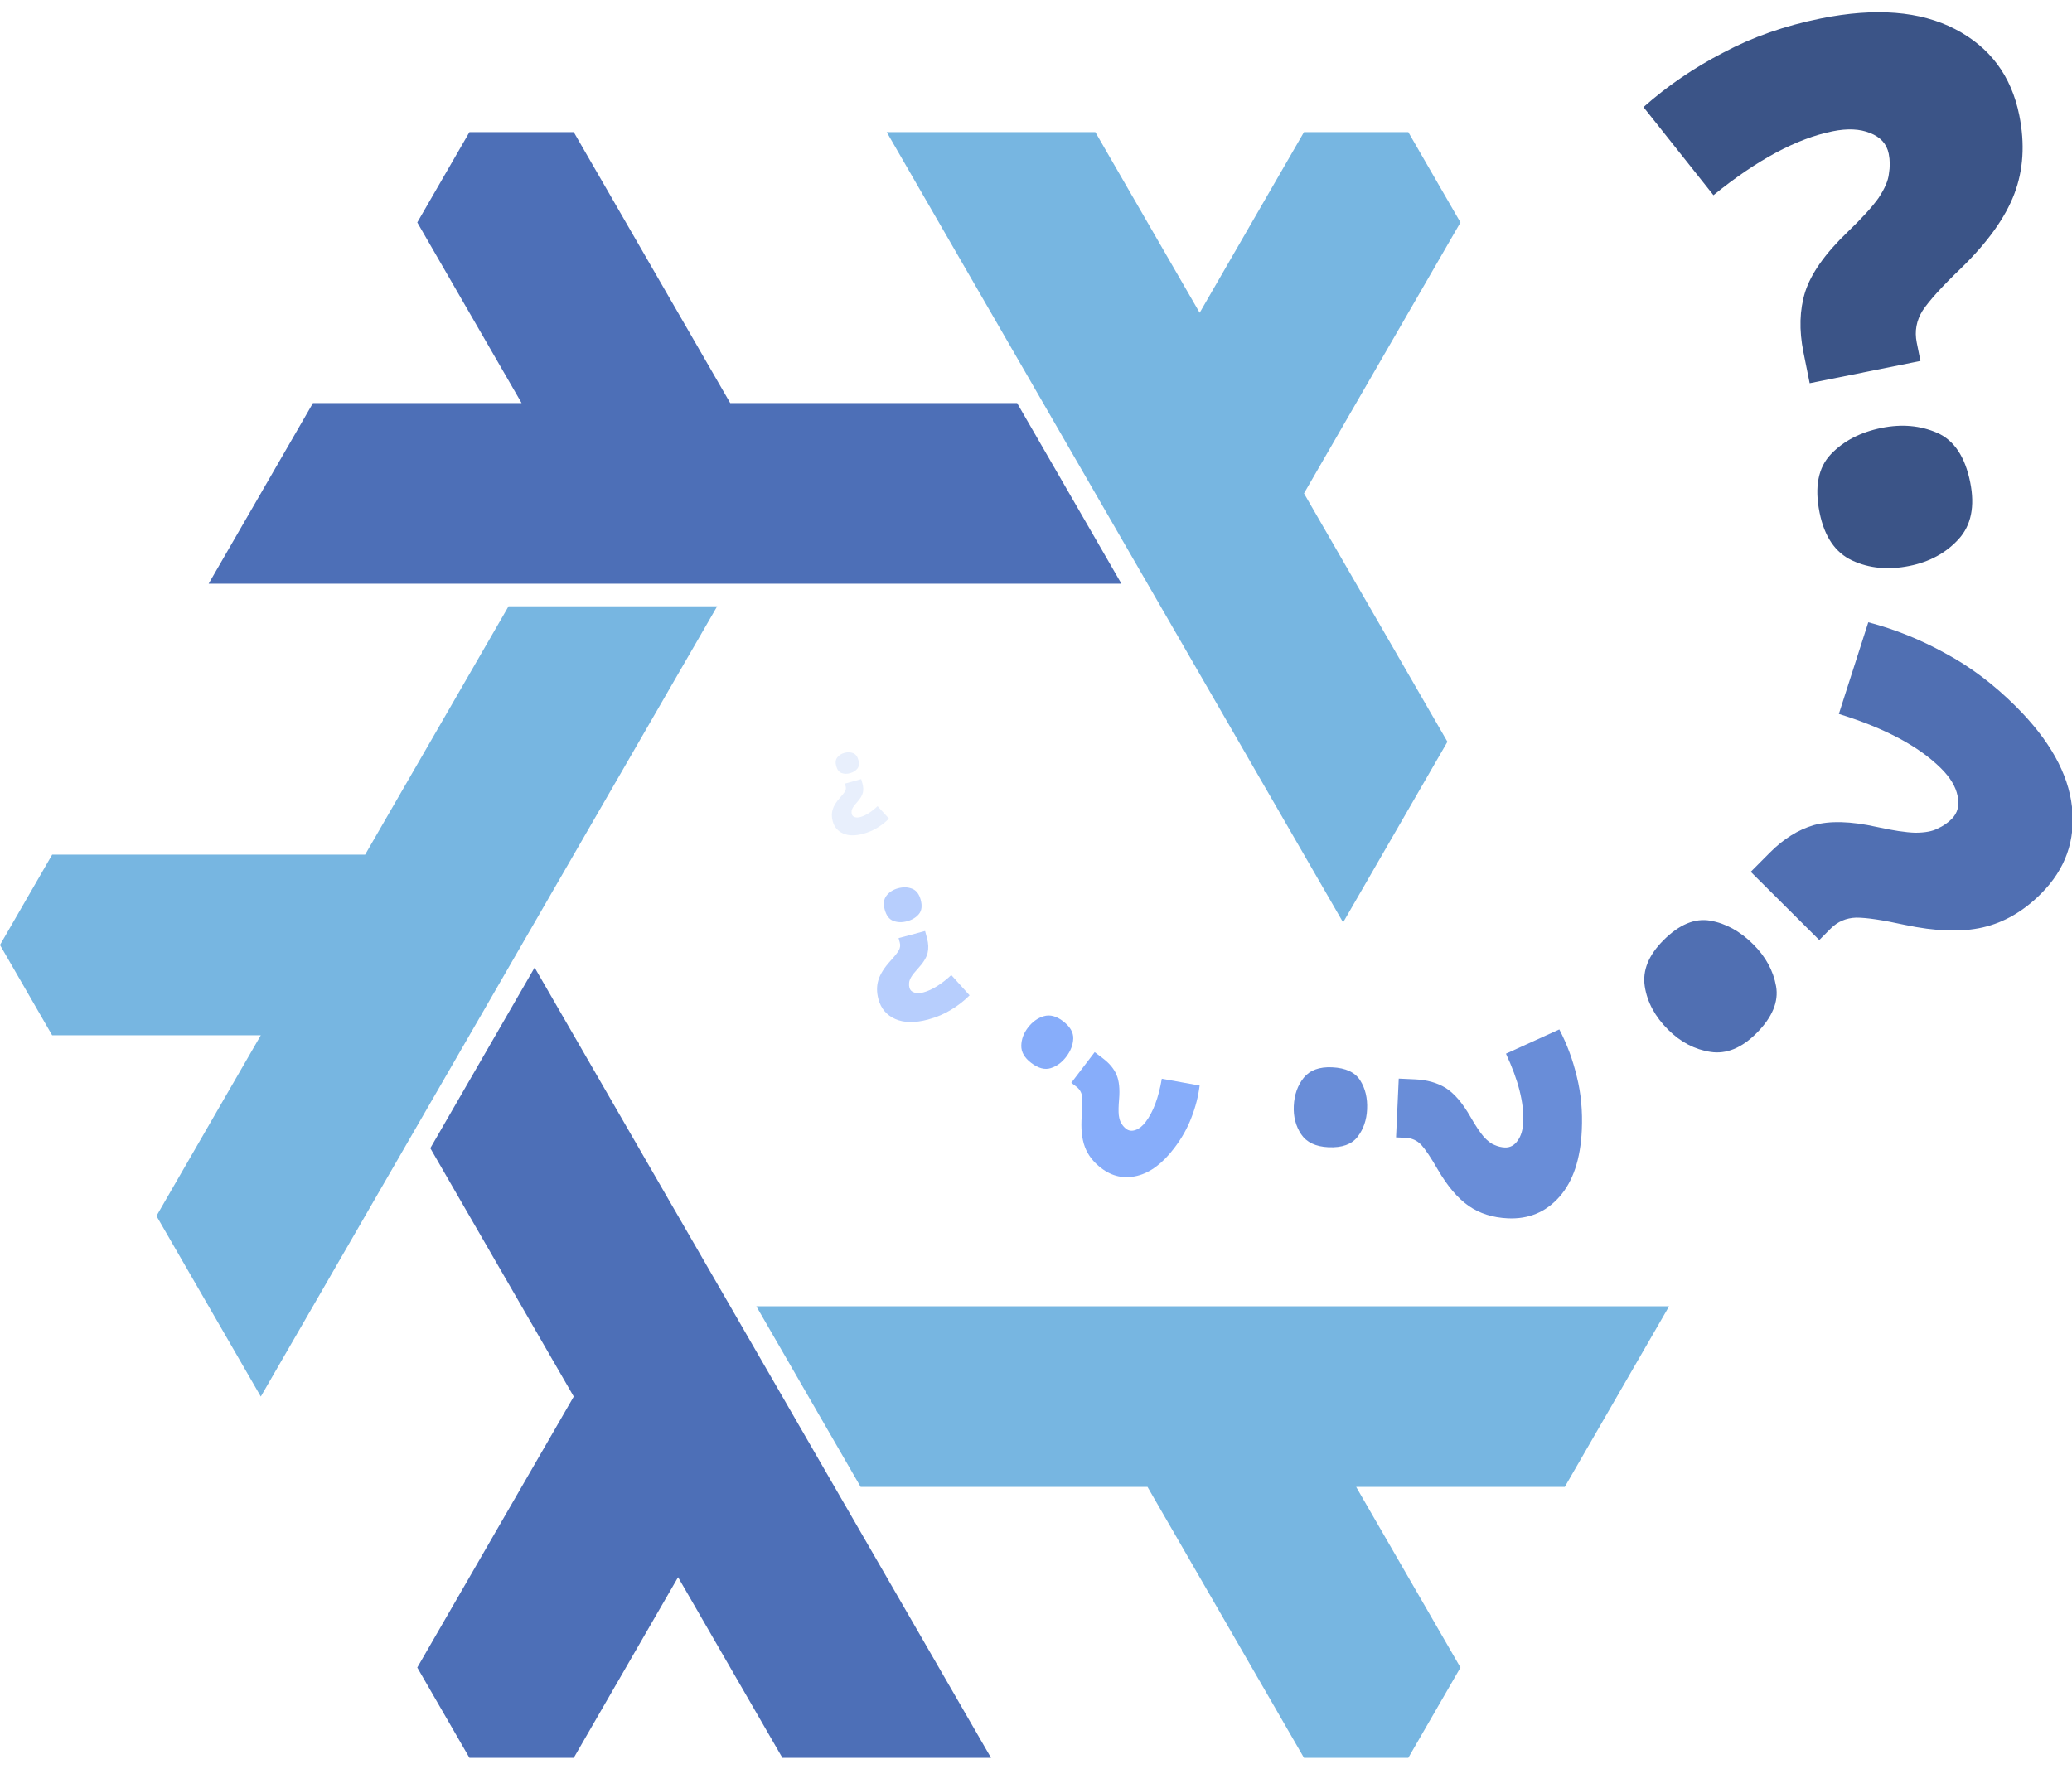
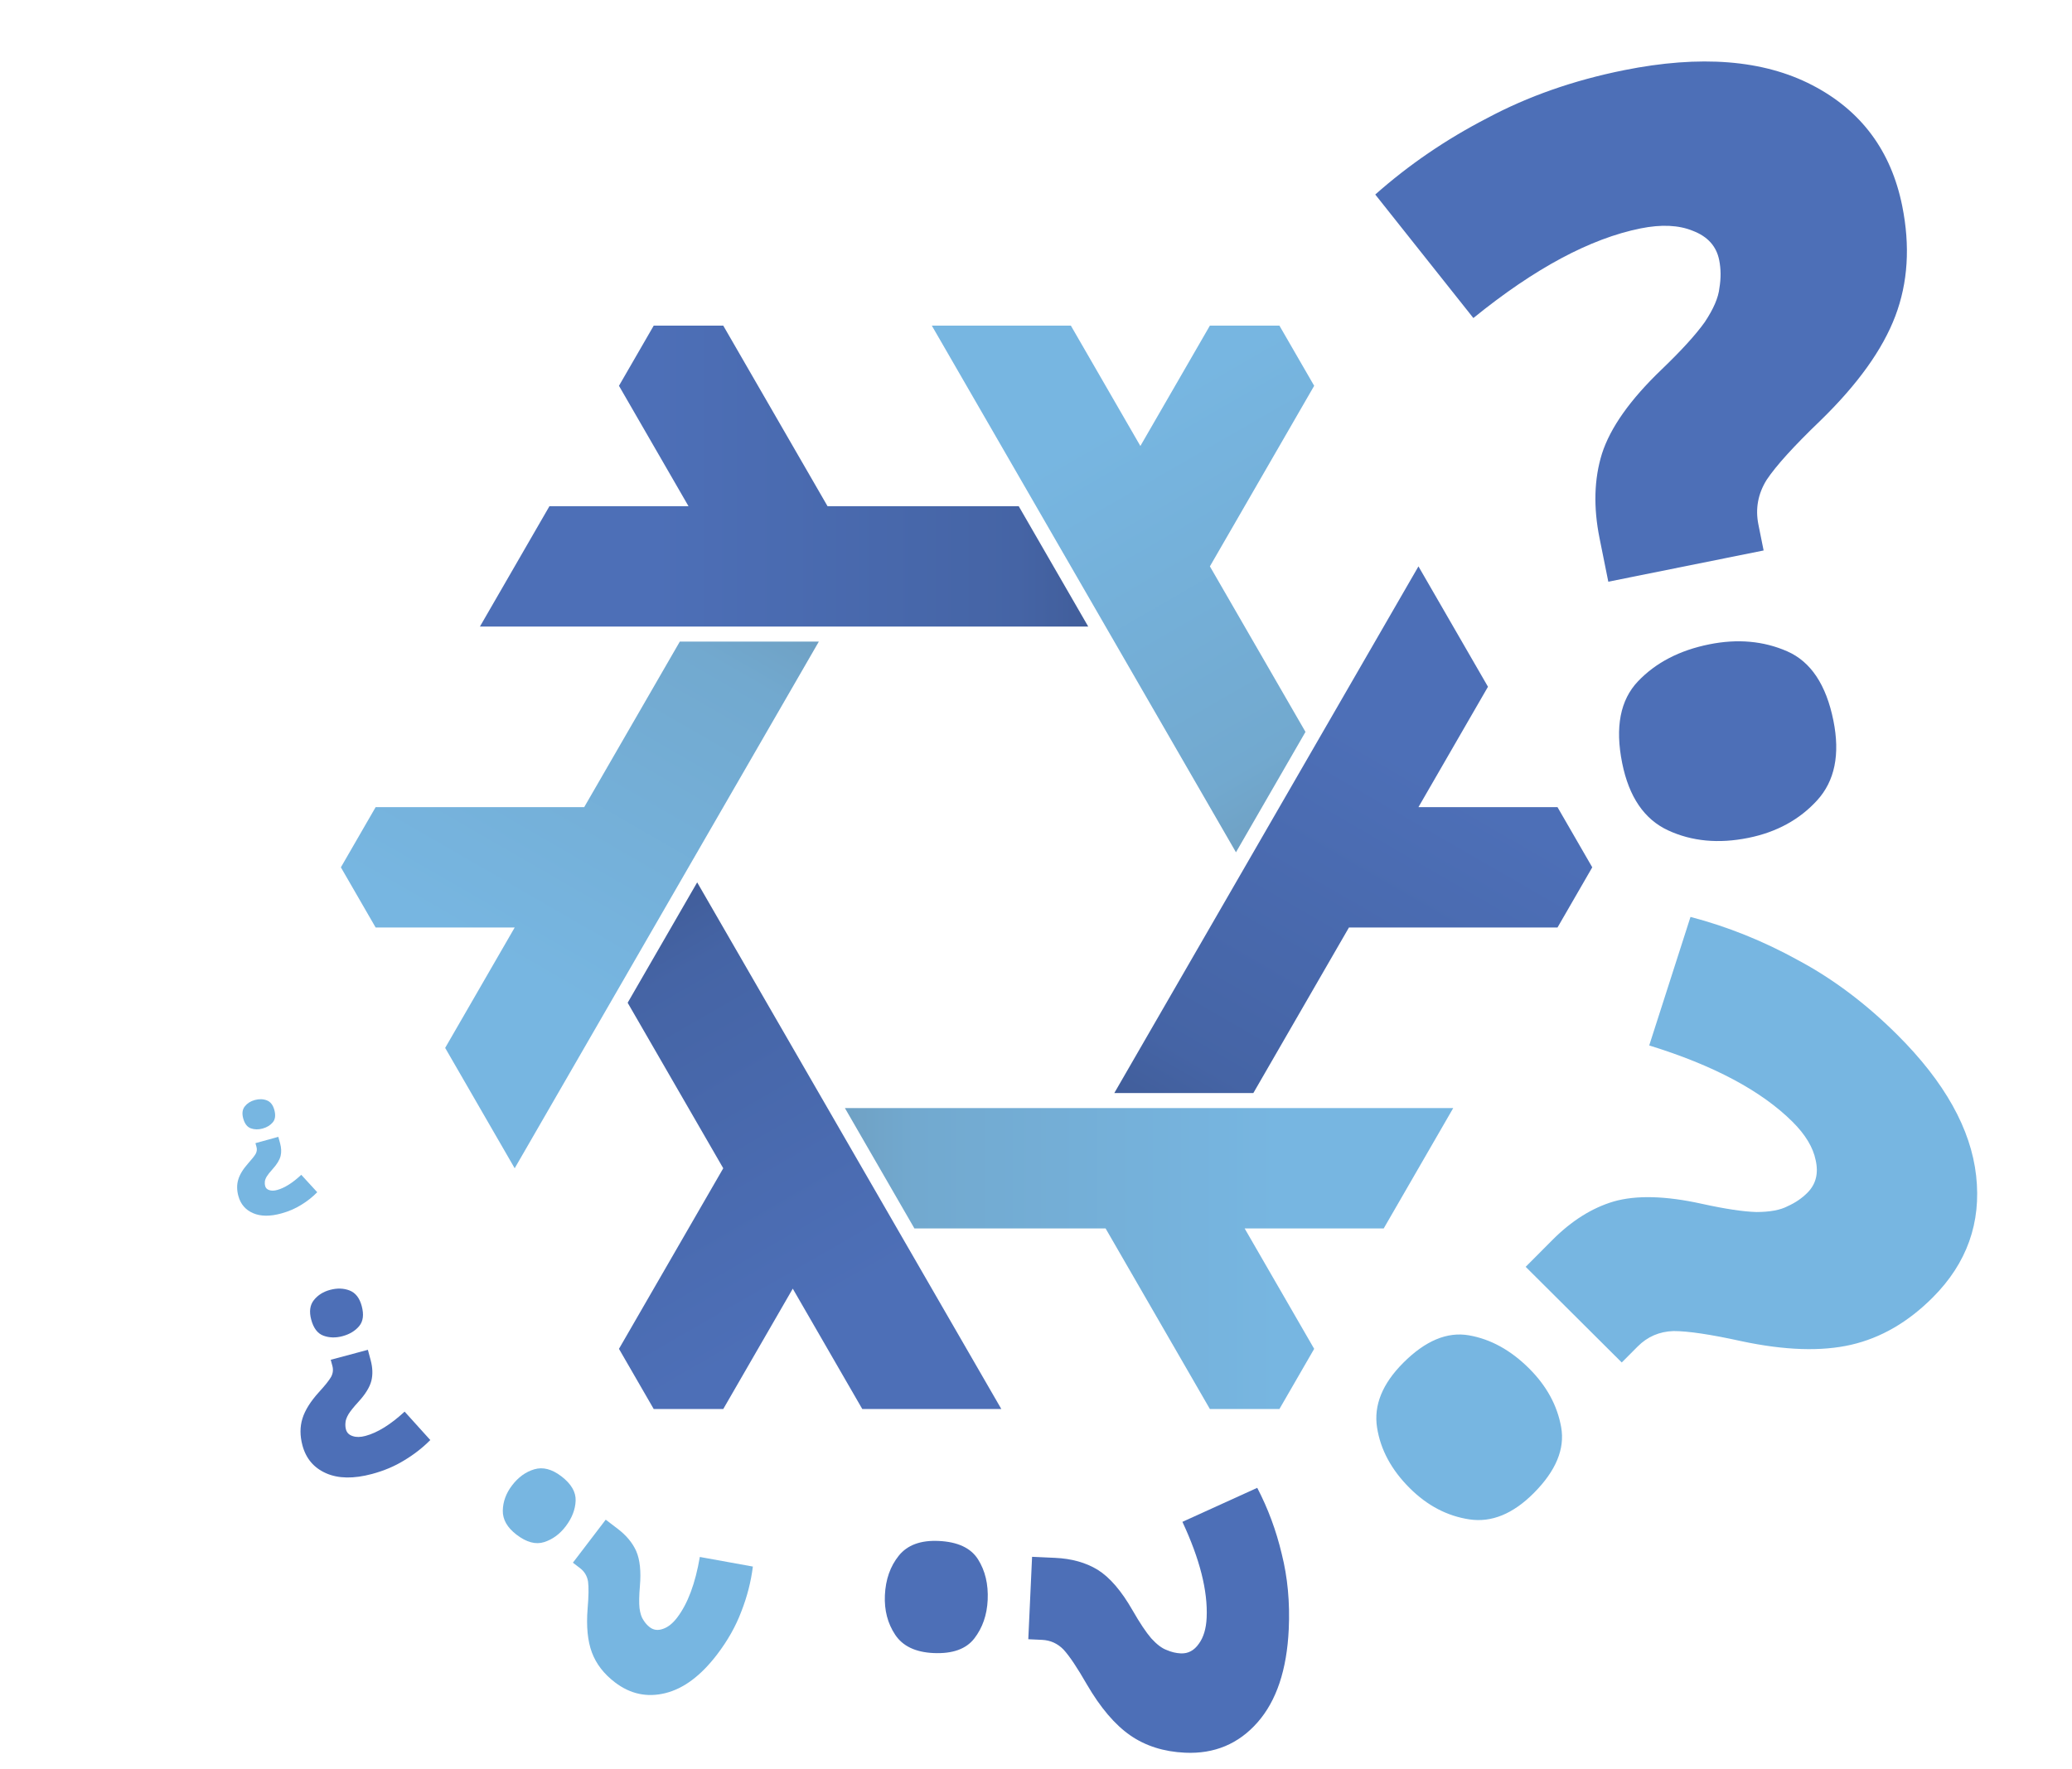
- <svg xmlns="http://www.w3.org/2000/svg" width="1080" height="922" viewBox="0 0 1080 922" version="1.1" id="svg1" xml:space="preserve">
+ <svg xmlns="http://www.w3.org/2000/svg" xmlns:xlink="http://www.w3.org/1999/xlink" width="1080" height="922" viewBox="0 0 1080 922" version="1.1" id="svg1" xml:space="preserve">
  <defs id="defs1">
    <rect x="507.516" y="693.232" width="281.775" height="196.923" id="rect1" />
+     <linearGradient gradientUnits="userSpaceOnUse" id="linear-gradient-2554fbbc168494bd92c970521b88236e" x1="-320" x2="128" y1="-554.256" y2="221.703">
+       <stop offset="0%" stop-color="#3e5993" id="stop1" />
+       <stop offset="25%" stop-color="#4564a5" id="stop2" />
+       <stop offset="100%" stop-color="#4d6fb7" id="stop3" />
+     </linearGradient>
+     <linearGradient gradientUnits="userSpaceOnUse" id="linear-gradient-f683afeaafe0676dd2d738a2ab63a1d7" x1="-320" x2="128" y1="-554.256" y2="221.703">
+       <stop offset="0%" stop-color="#6d9bbc" id="stop4" />
+       <stop offset="25%" stop-color="#72a9cf" id="stop5" />
+       <stop offset="100%" stop-color="#77b6e1" id="stop6" />
+     </linearGradient>
+     <linearGradient xlink:href="#linear-gradient-2554fbbc168494bd92c970521b88236e" id="linearGradient2" gradientUnits="userSpaceOnUse" x1="-320" y1="-554.256" x2="128" y2="221.703" />
+     <linearGradient xlink:href="#linear-gradient-f683afeaafe0676dd2d738a2ab63a1d7" id="linearGradient3" gradientUnits="userSpaceOnUse" x1="-320" y1="-554.256" x2="128" y2="221.703" />
+     <linearGradient xlink:href="#linear-gradient-2554fbbc168494bd92c970521b88236e" id="linearGradient4" gradientUnits="userSpaceOnUse" x1="-320" y1="-554.256" x2="128" y2="221.703" />
+     <linearGradient xlink:href="#linear-gradient-f683afeaafe0676dd2d738a2ab63a1d7" id="linearGradient5" gradientUnits="userSpaceOnUse" x1="-320" y1="-554.256" x2="128" y2="221.703" />
+     <linearGradient xlink:href="#linear-gradient-2554fbbc168494bd92c970521b88236e" id="linearGradient6" gradientUnits="userSpaceOnUse" x1="-320" y1="-554.256" x2="128" y2="221.703" />
+     <linearGradient xlink:href="#linear-gradient-f683afeaafe0676dd2d738a2ab63a1d7" id="linearGradient7" gradientUnits="userSpaceOnUse" x1="-320" y1="-554.256" x2="128" y2="221.703" />
  </defs>
  <g id="layer1">
-     <g id="g1" transform="matrix(0.4872426,0,0,0.4872426,560.4714,752.571)">
+     <g id="g1" transform="matrix(0.6832359,0,0,0.6832359,301.525,1078.407)">
      <g id="g4" transform="matrix(0.8469711,0,0,0.8469711,-213.5345,-330.2138)">
-         <path style="font-weight:900;font-size:64px;font-family:'Noto Sans';-inkscape-font-specification:'Noto Sans Heavy';text-align:center;text-anchor:middle;white-space:pre;fill:#b7cefd;fill-opacity:1;stroke-width:3.609" d="m 64.935,-248.165 q 2.69,10.039 0.647,18.478 -2.206,8.721 -11.835,19.192 -6.107,6.658 -8.78,10.961 -2.613,4.526 -2.728,7.665 -0.338,3.199 0.439,6.099 1.196,4.462 6.152,6.003 4.733,1.601 11.426,-0.192 16.286,-4.364 35.264,-21.883 l 23.121,25.607 q -10.357,10.427 -23.336,18.209 -12.919,8.005 -29.205,12.369 -24.764,6.635 -41.302,-0.65 -16.538,-7.285 -21.32,-25.133 -3.467,-12.94 -0.014,-24.147 3.453,-11.207 14.894,-23.837 8.142,-8.877 10.919,-13.686 2.553,-4.749 1.178,-9.88 l -1.494,-5.577 33.464,-8.967 z m -8.048,-48.775 q 3.108,11.601 -2.329,18.079 -5.438,6.478 -15.031,9.049 -9.147,2.451 -17.095,-0.441 -7.948,-2.892 -11.057,-14.493 -2.929,-10.932 2.449,-17.633 5.378,-6.701 14.525,-9.152 9.593,-2.57 17.601,0.544 8.008,3.115 10.937,14.046 z" id="text1" aria-label="?" />
-         <path style="font-weight:900;font-size:64px;font-family:'Noto Sans';-inkscape-font-specification:'Noto Sans Heavy';text-align:center;text-anchor:middle;white-space:pre;fill:#e8effc;fill-opacity:1;stroke-width:2.226" d="m -16.658,-443.647 q 1.706,6.18 0.484,11.395 -1.321,5.39 -7.212,11.893 -3.736,4.135 -5.365,6.801 -1.591,2.804 -1.648,4.741 -0.194,1.975 0.299,3.76 0.758,2.747 3.822,3.675 2.927,0.966 7.047,-0.171 10.026,-2.767 21.651,-13.661 l 14.38,15.689 q -6.341,6.479 -14.311,11.339 -7.932,4.997 -17.958,7.764 -15.245,4.207 -25.48,-0.21 -10.235,-4.418 -13.267,-15.405 -2.198,-7.966 -0.12,-14.895 2.078,-6.929 9.077,-14.772 4.982,-5.513 6.672,-8.492 1.553,-2.941 0.681,-6.1 l -0.948,-3.433 20.601,-5.685 z m -5.189,-30.049 q 1.971,7.142 -1.353,11.163 -3.324,4.021 -9.23,5.651 -5.631,1.554 -10.547,-0.193 -4.916,-1.747 -6.887,-8.889 -1.857,-6.73 1.429,-10.888 3.286,-4.159 8.917,-5.713 5.906,-1.63 10.86,0.255 4.954,1.884 6.811,8.614 z" id="text1-7" aria-label="?" />
-         <path style="font-weight:900;font-size:64px;font-family:'Noto Sans';-inkscape-font-specification:'Noto Sans Heavy';text-align:center;text-anchor:middle;white-space:pre;fill:#87adfa;fill-opacity:1;stroke-width:5.079" d="m 287.511,-96.212 q 11.629,8.872 16.608,20.031 5.04,11.614 3.316,31.558 -1.079,12.669 -0.358,19.761 0.98,7.29 3.551,10.886 2.374,3.855 5.733,6.418 5.169,3.943 12.016,1.399 6.65,-2.286 12.565,-10.039 14.393,-18.865 20.474,-54.702 l 47.778,8.65 q -2.574,20.523 -10.344,40.353 -7.511,20.027 -21.904,38.892 -21.885,28.686 -46.575,34.789 -24.69,6.103 -45.364,-9.67 -14.989,-11.436 -20.778,-26.891 -5.789,-15.456 -3.902,-39.365 1.439,-16.891 0.398,-24.637 -1.239,-7.487 -7.182,-12.021 l -6.461,-4.929 29.575,-38.764 z m -50.905,-47.423 q 13.438,10.253 12.95,22.146 -0.488,11.893 -8.966,23.006 -8.084,10.596 -19.426,14.208 -11.342,3.612 -24.78,-6.64 -12.663,-9.661 -12.433,-21.752 0.23,-12.091 8.313,-22.686 8.478,-11.112 20.079,-14.528 11.6,-3.415 24.263,6.246 z" id="text1-8" aria-label="?" />
-         <path style="font-weight:900;font-size:64px;font-family:'Noto Sans';-inkscape-font-specification:'Noto Sans Heavy';text-align:center;text-anchor:middle;white-space:pre;fill:#698dd8;fill-opacity:1;stroke-width:7.744" d="m 681.479,-70.086 q 22.28,1.023 38.21,10.686 16.402,10.18 31.558,36.676 9.647,16.816 16.71,25.079 7.558,8.286 13.904,10.562 6.323,2.771 12.759,3.067 9.902,0.455 16.276,-8.68 6.351,-8.639 7.033,-23.493 1.66,-36.143 -21.835,-86.342 l 67.396,-30.644 q 14.593,27.959 22.073,59.56 7.975,31.624 6.315,67.767 Q 889.353,49.111 863.705,78.199 838.058,107.287 798.449,105.468 769.732,104.149 749.056,89.803 728.38,75.458 709.985,43.851 697.122,21.429 689.092,12.626 681.039,4.318 669.651,3.795 l -12.378,-0.568 3.411,-74.267 z m -104.982,-15.24 q 25.746,1.182 35.461,16.513 9.715,15.331 8.738,36.621 -0.932,20.3 -12.012,34.676 Q 597.605,16.859 571.859,15.677 547.598,14.563 537.388,-0.791 527.178,-16.145 528.11,-36.444 q 0.978,-21.29 12.552,-35.643 11.575,-14.353 35.835,-13.239 z" id="text1-8-7" aria-label="?" />
-         <path style="font-weight:900;font-size:64px;font-family:'Noto Sans';-inkscape-font-specification:'Noto Sans Heavy';text-align:center;text-anchor:middle;white-space:pre;fill:#506fb2;fill-opacity:1;stroke-width:12.723" d="m 1129.406,-356.535 q 25.856,-25.964 55.203,-34.662 30.498,-8.701 79.462,2.137 31.107,6.844 48.957,7.383 18.425,-0.038 28.202,-5.241 10.354,-4.628 17.824,-12.129 11.491,-11.54 7.423,-29.38 -3.491,-17.266 -20.8,-34.504 -42.12,-41.944 -129.119,-68.824 l 37.184,-115.81 q 50.12,13.138 96.813,38.951 47.267,25.236 89.387,67.18 64.045,63.778 71.087,127.099 7.042,63.321 -38.924,109.48 -33.325,33.465 -73.611,42.762 -40.285,9.297 -99.041,-3.248 -41.475,-9.126 -61.052,-9.085 -19,0.615 -32.215,13.886 l -14.364,14.425 -86.547,-86.186 z m -134.501,110.831 q 29.878,-30.003 59.254,-24.882 29.376,5.121 54.186,29.827 23.656,23.558 28.9,52.912 5.244,29.354 -24.634,59.357 -28.154,28.272 -58.105,23.728 -29.95,-4.544 -53.606,-28.101 -24.81,-24.707 -29.479,-54.638 -4.668,-29.931 23.486,-58.203 z" id="text1-8-7-0" aria-label="?" />
-         <path style="font-weight:900;font-size:64px;font-family:'Noto Sans';-inkscape-font-specification:'Noto Sans Heavy';text-align:center;text-anchor:middle;white-space:pre;fill:#3b5487;fill-opacity:1;stroke-width:14.864" d="m 1171.826,-988.752 q -8.443,-41.969 2.153,-76.123 11.341,-35.275 53.647,-75.808 26.837,-25.777 38.945,-42.769 11.92,-17.924 13.212,-30.799 2.224,-13.063 -0.215,-25.187 -3.752,-18.652 -23.724,-26.279 -19.039,-7.814 -47.018,-2.186 -68.083,13.697 -150.658,80.768 l -88.373,-111.283 q 45.291,-40.164 100.671,-68.771 55.191,-29.541 123.274,-43.237 103.523,-20.826 169.608,13.429 66.085,34.254 81.094,108.865 10.882,54.093 -6.231,99.263 -17.114,45.169 -67.432,94.108 -35.783,34.369 -48.448,53.414 -11.733,18.857 -7.417,40.308 l 4.691,23.316 -139.896,28.143 z m 20.378,202.592 q -9.756,-48.497 14.283,-73.711 24.039,-25.214 64.143,-33.282 38.238,-7.692 70.157,6.264 31.919,13.957 41.676,62.454 9.194,45.699 -14.658,71.846 -23.852,26.147 -62.09,33.839 -40.103,8.068 -72.21,-6.822 -32.106,-14.89 -41.3,-60.589 z" id="text1-8-7-0-4" aria-label="?" />
-       </g>
-       <g id="g3" transform="matrix(0.3864627,0,0,0.3864627,324.4636,-74.30689)">
-         <g id="g2" transform="matrix(2.052366,0,0,2.052366,-1132.049,-740.74)">
-           <polygon fill="#4d6fb7" points="-640,886.81 -448,554.256 -624,249.415 -496,27.713 64,997.661 -192,997.661 -320,775.959 -448,997.661 -576,997.661 " id="polygon1" transform="matrix(1.099209,0,0,1.099209,-41.46448,-217.8528)" />
-           <polygon fill="#77b6e1" points="-1088,-110.851 -704,-110.851 -528,-415.692 -272,-415.692 -832,554.256 -960,332.554 -832,110.851 -1088,110.851 -1152,-1.7053026e-13 " id="polygon2" transform="matrix(1.099209,0,0,1.099209,-41.46448,-217.8528)" />
-           <polygon fill="#4d6fb7" points="-448,-997.661 -256,-665.108 96,-665.108 224,-443.405 -896,-443.405 -768,-665.108 -512,-665.108 -640,-886.81 -576,-997.661 " id="polygon3" transform="matrix(1.099209,0,0,1.099209,-41.46448,-217.8528)" />
-           <polygon fill="#77b6e1" points="640,-886.81 448,-554.256 624,-249.415 496,-27.713 -64,-997.661 192,-997.661 320,-775.959 448,-997.661 576,-997.661 " id="polygon4" transform="matrix(1.099209,0,0,1.099209,-41.46448,-217.8528)" />
-           <polygon fill="#77b6e1" points="448,997.661 256,665.108 -96,665.108 -224,443.405 896,443.405 768,665.108 512,665.108 640,886.81 576,997.661 " id="polygon6" transform="matrix(1.099209,0,0,1.099209,-41.46448,-217.8528)" />
-         </g>
+         <path style="font-weight:900;font-size:64px;font-family:'Noto Sans';-inkscape-font-specification:'Noto Sans Heavy';text-align:center;text-anchor:middle;white-space:pre;fill:#4d6fb7;fill-opacity:1;stroke-width:3.609" d="m 64.935,-248.165 q 2.69,10.039 0.647,18.478 -2.206,8.721 -11.835,19.192 -6.107,6.658 -8.78,10.961 -2.613,4.526 -2.728,7.665 -0.338,3.199 0.439,6.099 1.196,4.462 6.152,6.003 4.733,1.601 11.426,-0.192 16.286,-4.364 35.264,-21.883 l 23.121,25.607 q -10.357,10.427 -23.336,18.209 -12.919,8.005 -29.205,12.369 -24.764,6.635 -41.302,-0.65 -16.538,-7.285 -21.32,-25.133 -3.467,-12.94 -0.014,-24.147 3.453,-11.207 14.894,-23.837 8.142,-8.877 10.919,-13.686 2.553,-4.749 1.178,-9.88 l -1.494,-5.577 33.464,-8.967 z m -8.048,-48.775 q 3.108,11.601 -2.329,18.079 -5.438,6.478 -15.031,9.049 -9.147,2.451 -17.095,-0.441 -7.948,-2.892 -11.057,-14.493 -2.929,-10.932 2.449,-17.633 5.378,-6.701 14.525,-9.152 9.593,-2.57 17.601,0.544 8.008,3.115 10.937,14.046 z" id="text1" aria-label="?" />
+         <path style="font-weight:900;font-size:64px;font-family:'Noto Sans';-inkscape-font-specification:'Noto Sans Heavy';text-align:center;text-anchor:middle;white-space:pre;fill:#77b6e1;fill-opacity:1;stroke-width:2.226" d="m -16.658,-443.647 q 1.706,6.18 0.484,11.395 -1.321,5.39 -7.212,11.893 -3.736,4.135 -5.365,6.801 -1.591,2.804 -1.648,4.741 -0.194,1.975 0.299,3.76 0.758,2.747 3.822,3.675 2.927,0.966 7.047,-0.171 10.026,-2.767 21.651,-13.661 l 14.38,15.689 q -6.341,6.479 -14.311,11.339 -7.932,4.997 -17.958,7.764 -15.245,4.207 -25.48,-0.21 -10.235,-4.418 -13.267,-15.405 -2.198,-7.966 -0.12,-14.895 2.078,-6.929 9.077,-14.772 4.982,-5.513 6.672,-8.492 1.553,-2.941 0.681,-6.1 l -0.948,-3.433 20.601,-5.685 z m -5.189,-30.049 q 1.971,7.142 -1.353,11.163 -3.324,4.021 -9.23,5.651 -5.631,1.554 -10.547,-0.193 -4.916,-1.747 -6.887,-8.889 -1.857,-6.73 1.429,-10.888 3.286,-4.159 8.917,-5.713 5.906,-1.63 10.86,0.255 4.954,1.884 6.811,8.614 z" id="text1-7" aria-label="?" />
+         <path style="font-weight:900;font-size:64px;font-family:'Noto Sans';-inkscape-font-specification:'Noto Sans Heavy';text-align:center;text-anchor:middle;white-space:pre;fill:#77b6e1;fill-opacity:1;stroke-width:5.079" d="m 287.511,-96.212 q 11.629,8.872 16.608,20.031 5.04,11.614 3.316,31.558 -1.079,12.669 -0.358,19.761 0.98,7.29 3.551,10.886 2.374,3.855 5.733,6.418 5.169,3.943 12.016,1.399 6.65,-2.286 12.565,-10.039 14.393,-18.865 20.474,-54.702 l 47.778,8.65 q -2.574,20.523 -10.344,40.353 -7.511,20.027 -21.904,38.892 -21.885,28.686 -46.575,34.789 -24.69,6.103 -45.364,-9.67 -14.989,-11.436 -20.778,-26.891 -5.789,-15.456 -3.902,-39.365 1.439,-16.891 0.398,-24.637 -1.239,-7.487 -7.182,-12.021 l -6.461,-4.929 29.575,-38.764 z m -50.905,-47.423 q 13.438,10.253 12.95,22.146 -0.488,11.893 -8.966,23.006 -8.084,10.596 -19.426,14.208 -11.342,3.612 -24.78,-6.64 -12.663,-9.661 -12.433,-21.752 0.23,-12.091 8.313,-22.686 8.478,-11.112 20.079,-14.528 11.6,-3.415 24.263,6.246 z" id="text1-8" aria-label="?" />
+         <path style="font-weight:900;font-size:64px;font-family:'Noto Sans';-inkscape-font-specification:'Noto Sans Heavy';text-align:center;text-anchor:middle;white-space:pre;fill:#4d6fb7;fill-opacity:1;stroke-width:7.744" d="m 681.479,-70.086 q 22.28,1.023 38.21,10.686 16.402,10.18 31.558,36.676 9.647,16.816 16.71,25.079 7.558,8.286 13.904,10.562 6.323,2.771 12.759,3.067 9.902,0.455 16.276,-8.68 6.351,-8.639 7.033,-23.493 1.66,-36.143 -21.835,-86.342 l 67.396,-30.644 q 14.593,27.959 22.073,59.56 7.975,31.624 6.315,67.767 Q 889.353,49.111 863.705,78.199 838.058,107.287 798.449,105.468 769.732,104.149 749.056,89.803 728.38,75.458 709.985,43.851 697.122,21.429 689.092,12.626 681.039,4.318 669.651,3.795 l -12.378,-0.568 3.411,-74.267 z m -104.982,-15.24 q 25.746,1.182 35.461,16.513 9.715,15.331 8.738,36.621 -0.932,20.3 -12.012,34.676 Q 597.605,16.859 571.859,15.677 547.598,14.563 537.388,-0.791 527.178,-16.145 528.11,-36.444 q 0.978,-21.29 12.552,-35.643 11.575,-14.353 35.835,-13.239 z" id="text1-8-7" aria-label="?" />
+         <path style="font-weight:900;font-size:64px;font-family:'Noto Sans';-inkscape-font-specification:'Noto Sans Heavy';text-align:center;text-anchor:middle;white-space:pre;fill:#77b6e1;fill-opacity:1;stroke-width:12.723" d="m 1129.406,-356.535 q 25.856,-25.964 55.203,-34.662 30.498,-8.701 79.462,2.137 31.107,6.844 48.957,7.383 18.425,-0.038 28.202,-5.241 10.354,-4.628 17.824,-12.129 11.491,-11.54 7.423,-29.38 -3.491,-17.266 -20.8,-34.504 -42.12,-41.944 -129.119,-68.824 l 37.184,-115.81 q 50.12,13.138 96.813,38.951 47.267,25.236 89.387,67.18 64.045,63.778 71.087,127.099 7.042,63.321 -38.924,109.48 -33.325,33.465 -73.611,42.762 -40.285,9.297 -99.041,-3.248 -41.475,-9.126 -61.052,-9.085 -19,0.615 -32.215,13.886 l -14.364,14.425 -86.547,-86.186 z m -134.501,110.831 q 29.878,-30.003 59.254,-24.882 29.376,5.121 54.186,29.827 23.656,23.558 28.9,52.912 5.244,29.354 -24.634,59.357 -28.154,28.272 -58.105,23.728 -29.95,-4.544 -53.606,-28.101 -24.81,-24.707 -29.479,-54.638 -4.668,-29.931 23.486,-58.203 z" id="text1-8-7-0" aria-label="?" />
+         <path style="font-weight:900;font-size:64px;font-family:'Noto Sans';-inkscape-font-specification:'Noto Sans Heavy';text-align:center;text-anchor:middle;white-space:pre;fill:#4d6fb7;fill-opacity:1;stroke-width:14.864" d="m 1171.826,-988.752 q -8.443,-41.969 2.153,-76.123 11.341,-35.275 53.647,-75.808 26.837,-25.777 38.945,-42.769 11.92,-17.924 13.212,-30.799 2.224,-13.063 -0.215,-25.187 -3.752,-18.652 -23.724,-26.279 -19.039,-7.814 -47.018,-2.186 -68.083,13.697 -150.658,80.768 l -88.373,-111.283 q 45.291,-40.164 100.671,-68.771 55.191,-29.541 123.274,-43.237 103.523,-20.826 169.608,13.429 66.085,34.254 81.094,108.865 10.882,54.093 -6.231,99.263 -17.114,45.169 -67.432,94.108 -35.783,34.369 -48.448,53.414 -11.733,18.857 -7.417,40.308 l 4.691,23.316 -139.896,28.143 z m 20.378,202.592 q -9.756,-48.497 14.283,-73.711 24.039,-25.214 64.143,-33.282 38.238,-7.692 70.157,6.264 31.919,13.957 41.676,62.454 9.194,45.699 -14.658,71.846 -23.852,26.147 -62.09,33.839 -40.103,8.068 -72.21,-6.822 -32.106,-14.89 -41.3,-60.589 z" id="text1-8-7-0-4" aria-label="?" />
      </g>
    </g>
  </g>
+   <g id="g7" transform="matrix(0.2830989,0,0,0.2830989,-64.83312,607.3101)">
+     <polygon fill="url(#linear-gradient-2554fbbc168494bd92c970521b88236e)" points="-128,443.405 -256,443.405 -320,332.554 -128,0 -304,-304.841 -176,-526.543 384,443.405 128,443.405 -4.0726089e-14,221.702 " transform="translate(1688.643,6.371778)" id="polygon6-3" style="fill:url(#linearGradient6)" />
+     <polygon fill="url(#linear-gradient-f683afeaafe0676dd2d738a2ab63a1d7)" points="-128,443.405 -256,443.405 -320,332.554 -128,0 -304,-304.841 -176,-526.543 384,443.405 128,443.405 -4.0726089e-14,221.702 " transform="rotate(60,1158.804,911.3377)" id="polygon7" style="fill:url(#linearGradient7)" />
+     <polygon fill="url(#linear-gradient-2554fbbc168494bd92c970521b88236e)" points="-128,443.405 -256,443.405 -320,332.554 -128,0 -304,-304.841 -176,-526.543 384,443.405 128,443.405 -4.0726089e-14,221.702 " transform="rotate(120,1162.482,-63.60104)" id="polygon8" style="fill:url(#linearGradient2)" />
+     <polygon fill="url(#linear-gradient-f683afeaafe0676dd2d738a2ab63a1d7)" points="-128,443.405 -256,443.405 -320,332.554 -128,0 -304,-304.841 -176,-526.543 384,443.405 128,443.405 -4.0726089e-14,221.702 " transform="rotate(180,1164.322,-551.0704)" id="polygon9" style="fill:url(#linearGradient3)" />
+     <polygon fill="url(#linear-gradient-2554fbbc168494bd92c970521b88236e)" points="-128,443.405 -256,443.405 -320,332.554 -128,0 -304,-304.841 -176,-526.543 384,443.405 128,443.405 -4.0726089e-14,221.702 " transform="rotate(-120,1166.161,-1038.54)" id="polygon10" style="fill:url(#linearGradient4)" />
+     <polygon fill="url(#linear-gradient-f683afeaafe0676dd2d738a2ab63a1d7)" points="-128,443.405 -256,443.405 -320,332.554 -128,0 -304,-304.841 -176,-526.543 384,443.405 128,443.405 -4.0726089e-14,221.702 " transform="rotate(-60,1169.84,-2013.478)" id="polygon11" style="fill:url(#linearGradient5)" />
+   </g>
</svg>
